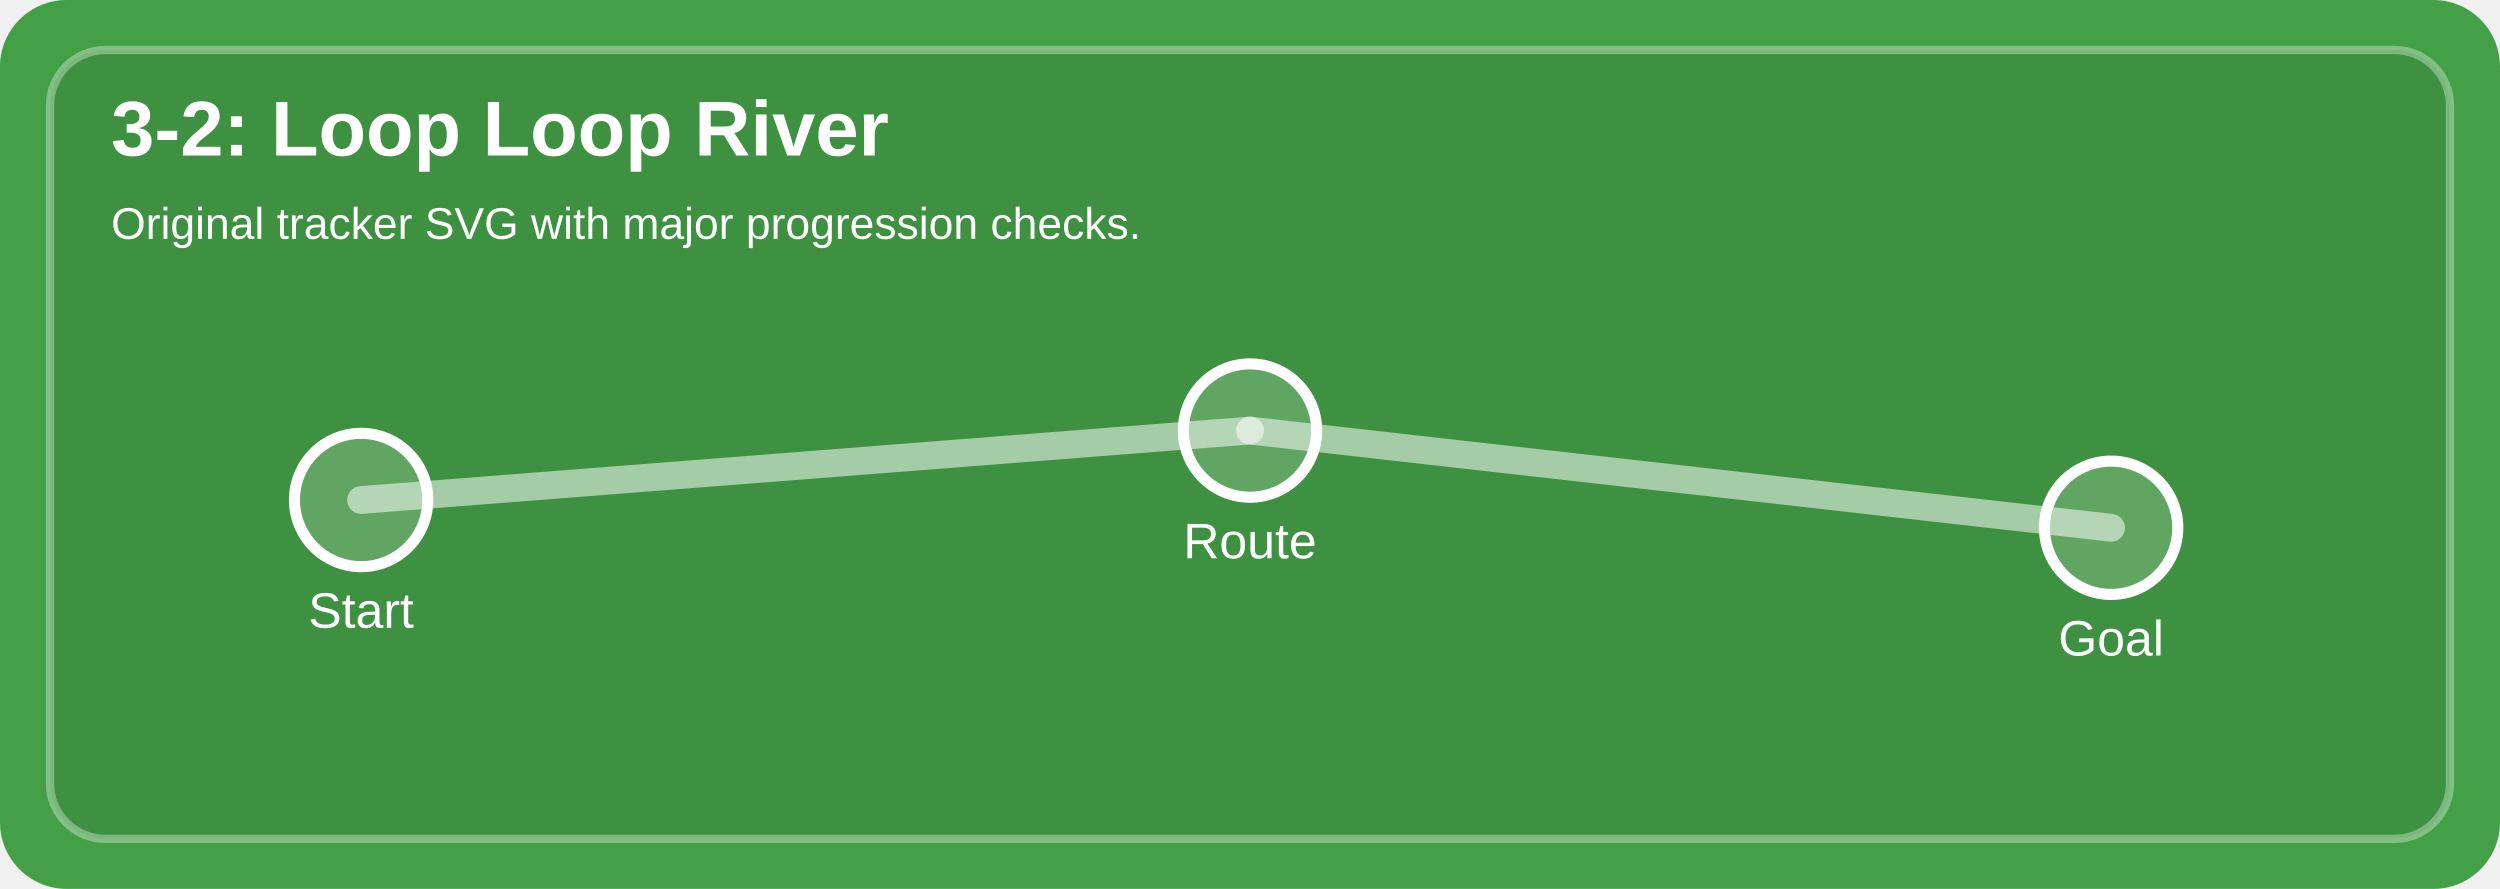
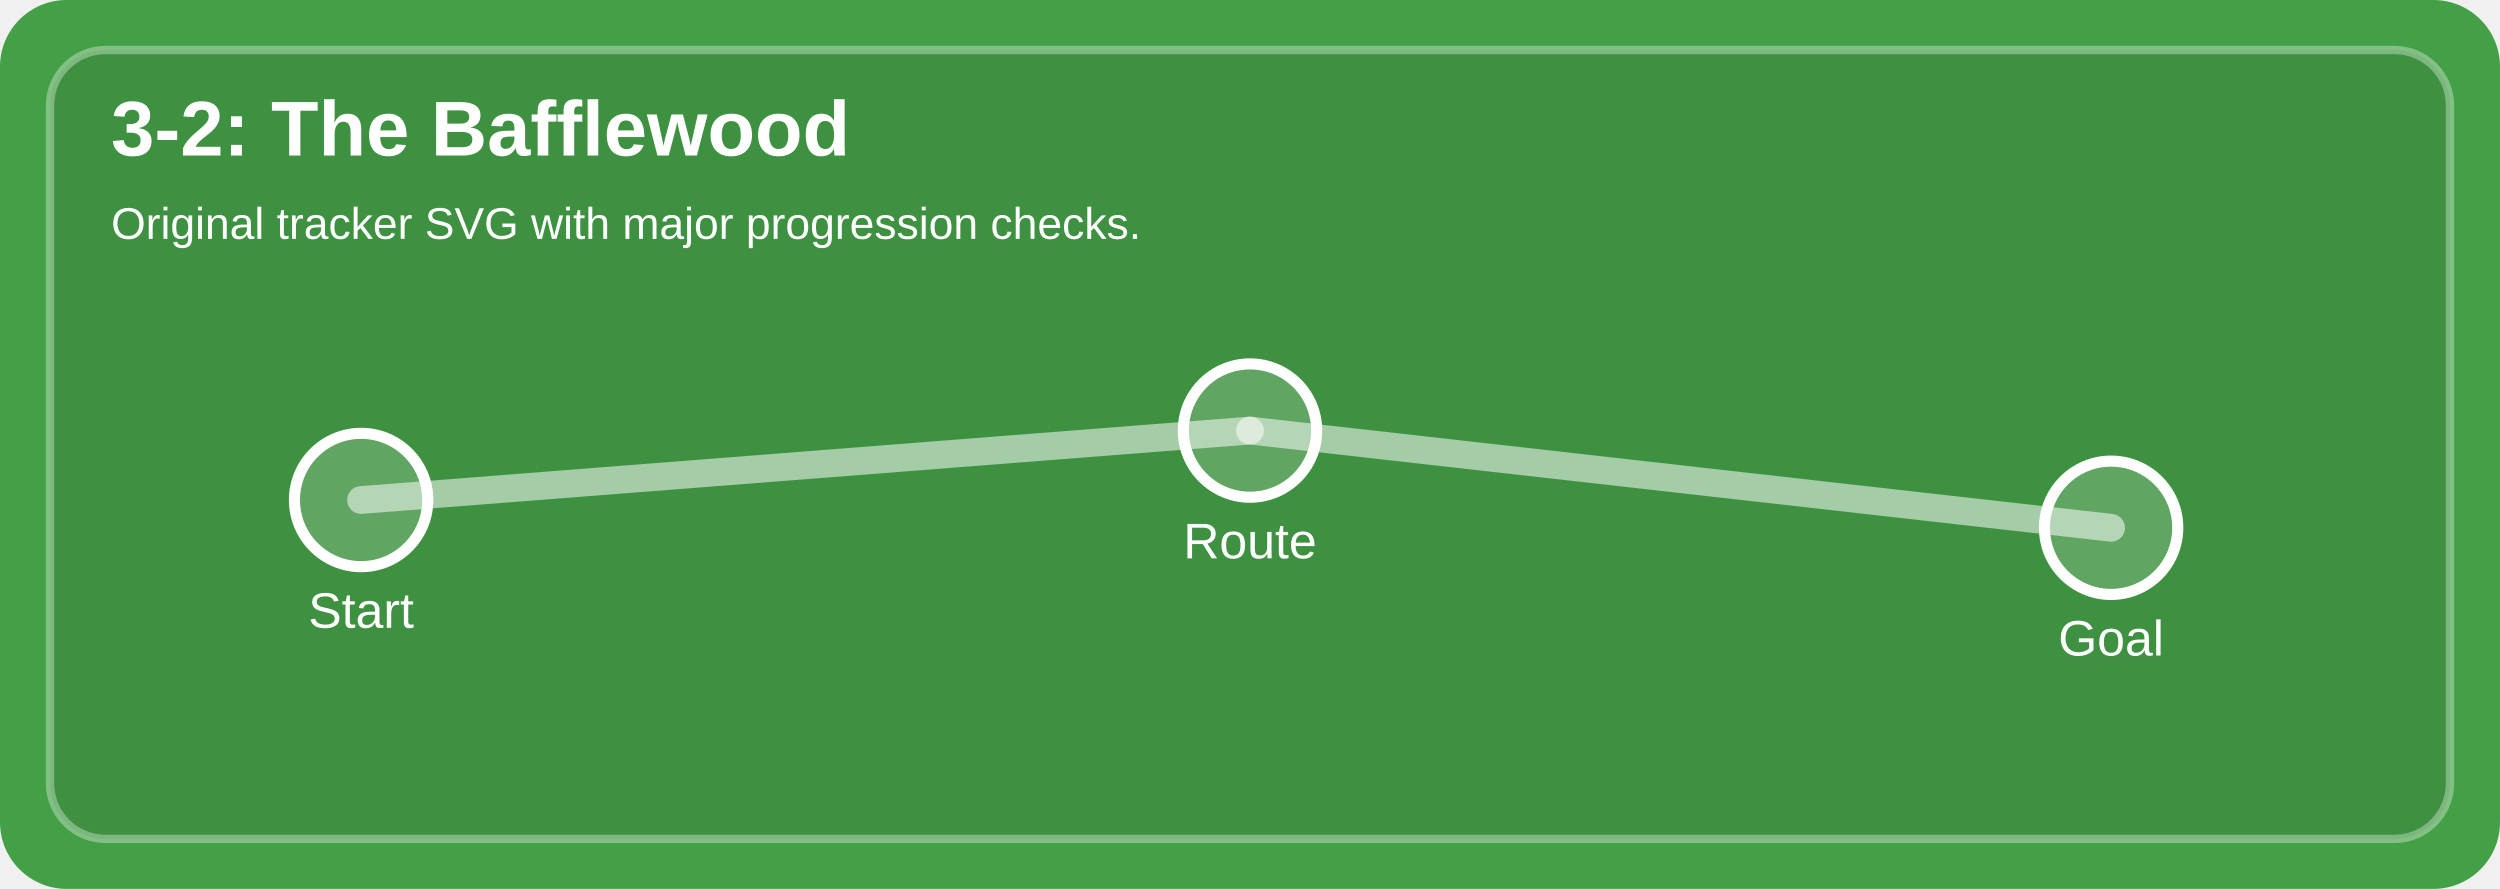
<svg xmlns="http://www.w3.org/2000/svg" width="900" height="320" viewBox="0 0 900 320">
  <rect width="900" height="320" rx="24" fill="#43a047" />
  <rect x="18" y="18" width="864" height="284" rx="20" fill="#00000018" stroke="#ffffff55" stroke-width="3" />
-   <text x="40" y="56" font-family="Arial, sans-serif" font-size="28" font-weight="700" fill="#fff">3-2: Loop Loop River</text>
+   <text x="40" y="56" font-family="Arial, sans-serif" font-size="28" font-weight="700" fill="#fff">3-2: The Bafflewood</text>
  <text x="40" y="86" font-family="Arial, sans-serif" font-size="16" fill="#fff">Original tracker SVG with major progression checks.</text>
  <line x1="130" y1="180" x2="450" y2="155" stroke="#ffffff88" stroke-width="10" stroke-linecap="round" />
  <line x1="450" y1="155" x2="760" y2="190" stroke="#ffffff88" stroke-width="10" stroke-linecap="round" />
  <circle cx="130" cy="180" r="24" fill="#fff" fill-opacity="0.18" stroke="#fff" stroke-width="4" />
  <circle cx="450" cy="155" r="24" fill="#fff" fill-opacity="0.18" stroke="#fff" stroke-width="4" />
  <circle cx="760" cy="190" r="24" fill="#fff" fill-opacity="0.18" stroke="#fff" stroke-width="4" />
  <text x="130" y="226" text-anchor="middle" font-family="Arial, sans-serif" font-size="18" fill="#fff">Start</text>
  <text x="450" y="201" text-anchor="middle" font-family="Arial, sans-serif" font-size="18" fill="#fff">Route</text>
  <text x="760" y="236" text-anchor="middle" font-family="Arial, sans-serif" font-size="18" fill="#fff">Goal</text>
</svg>
